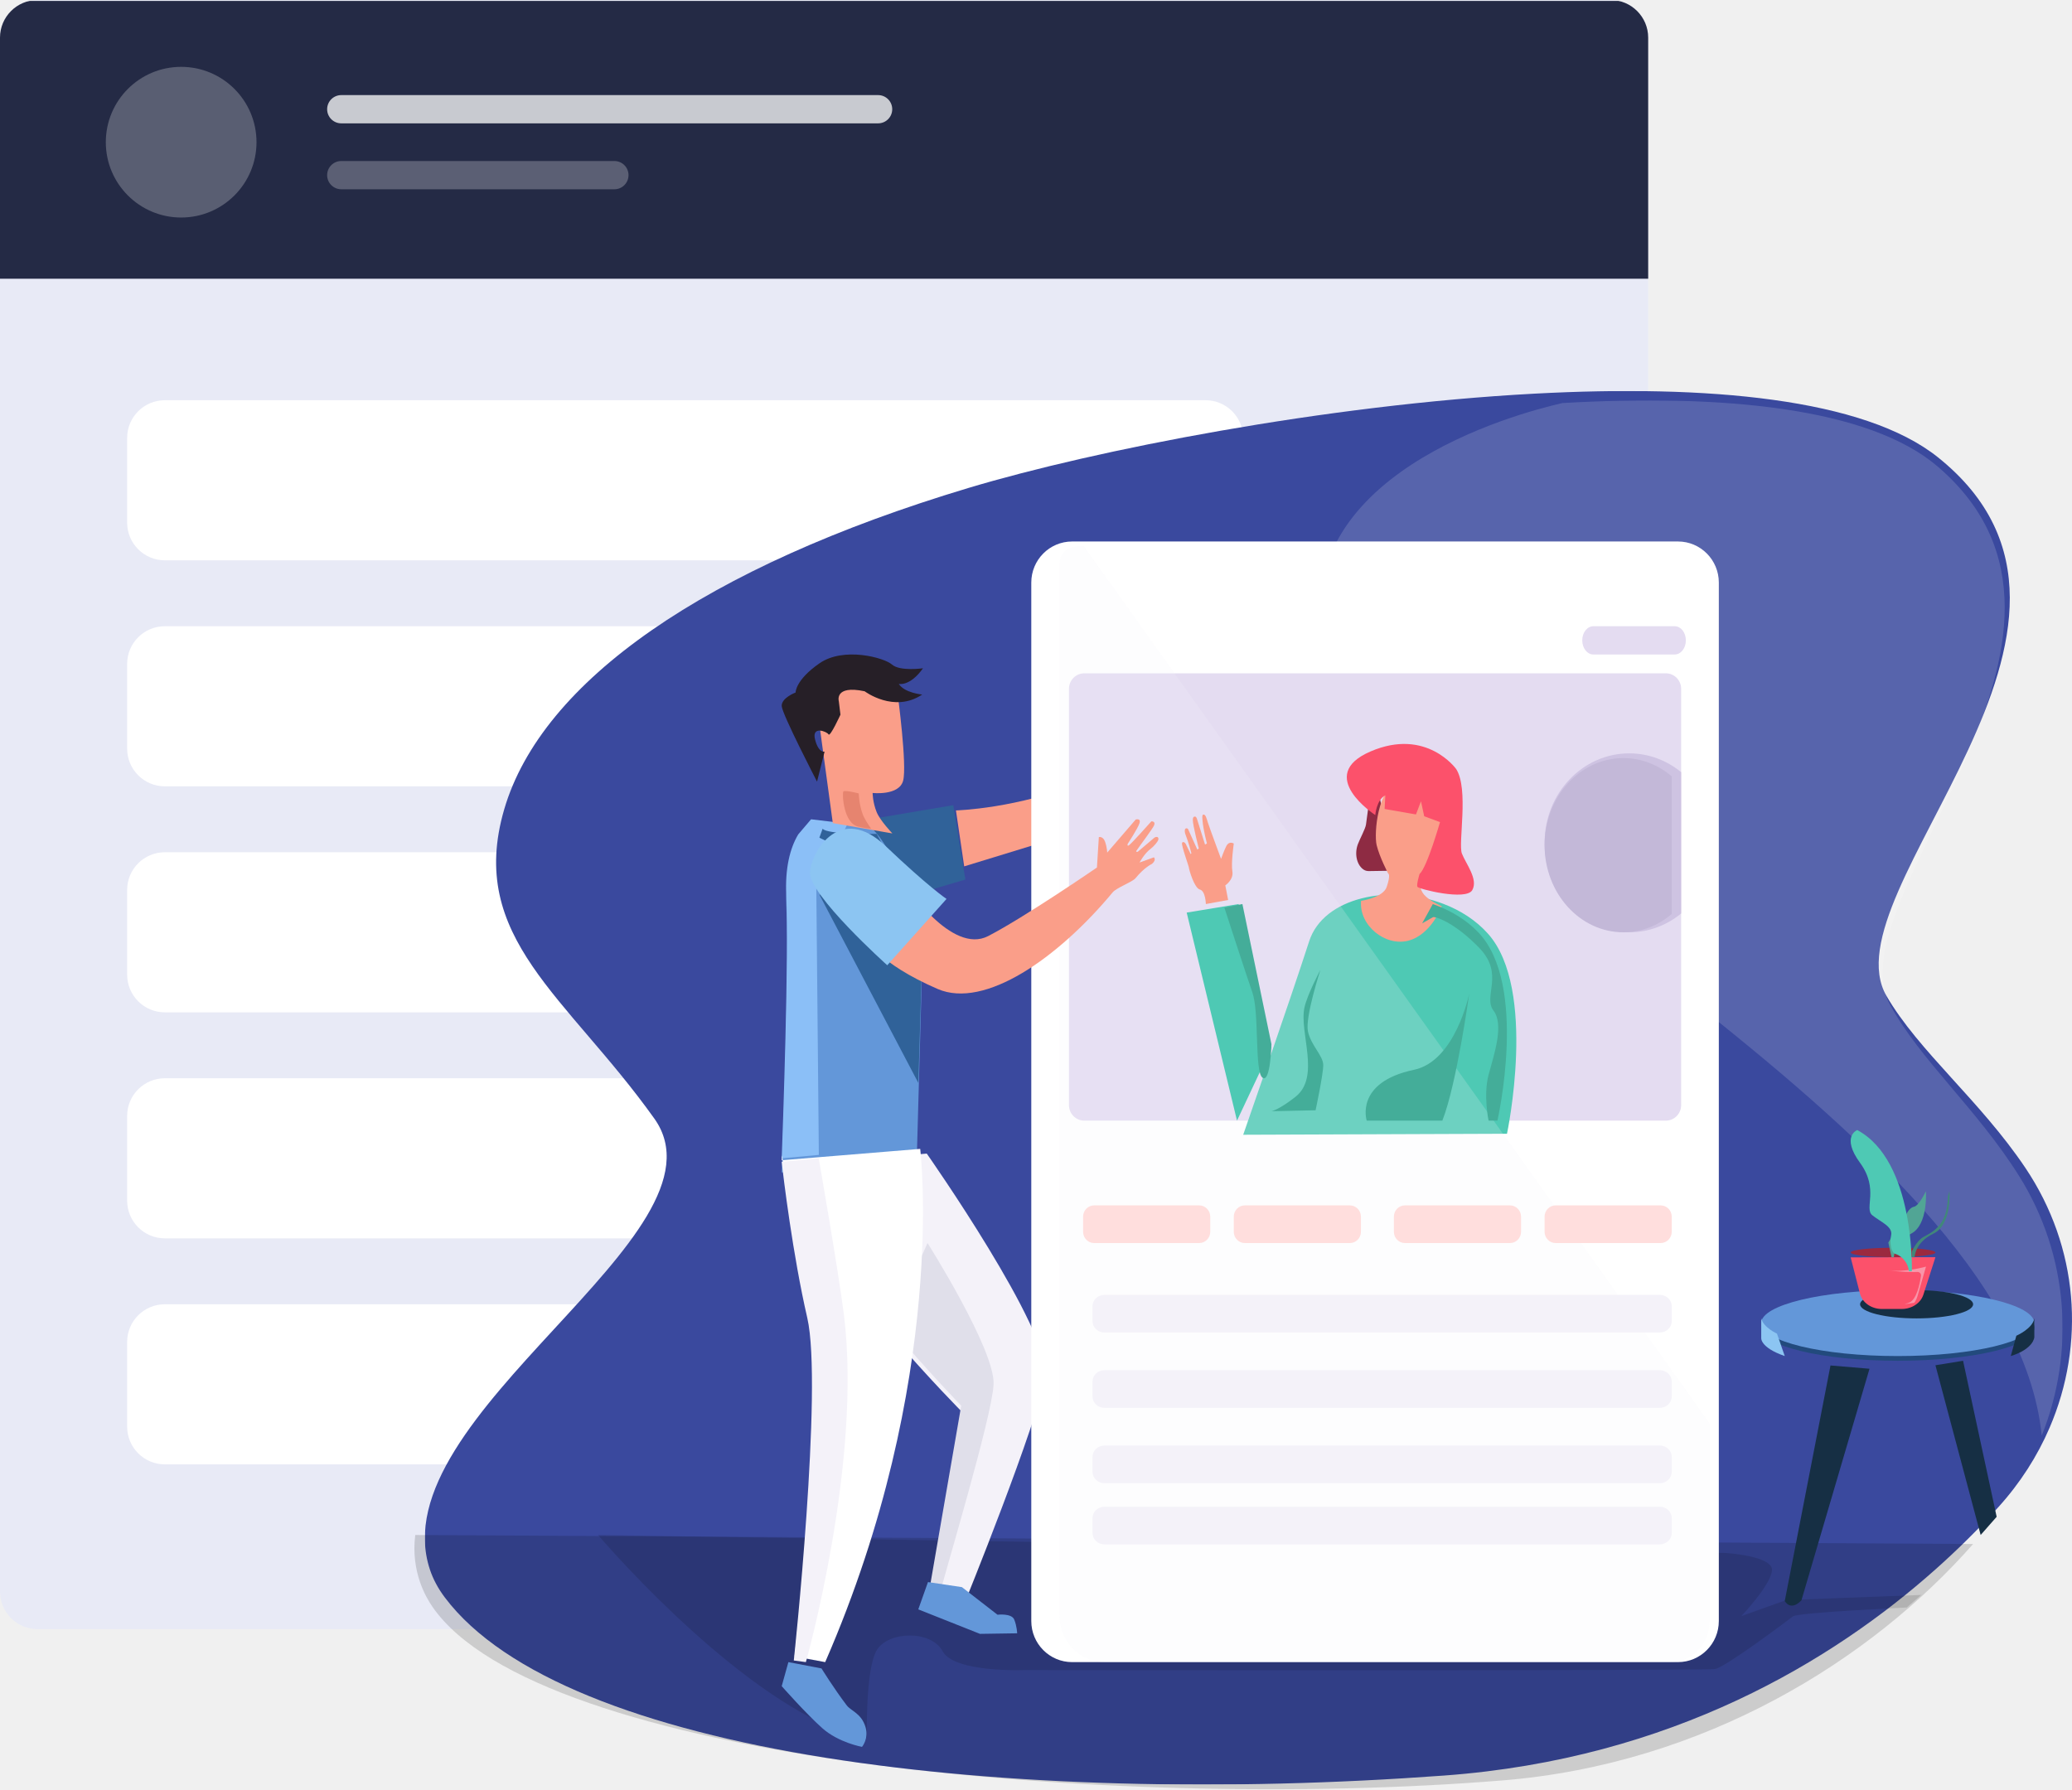
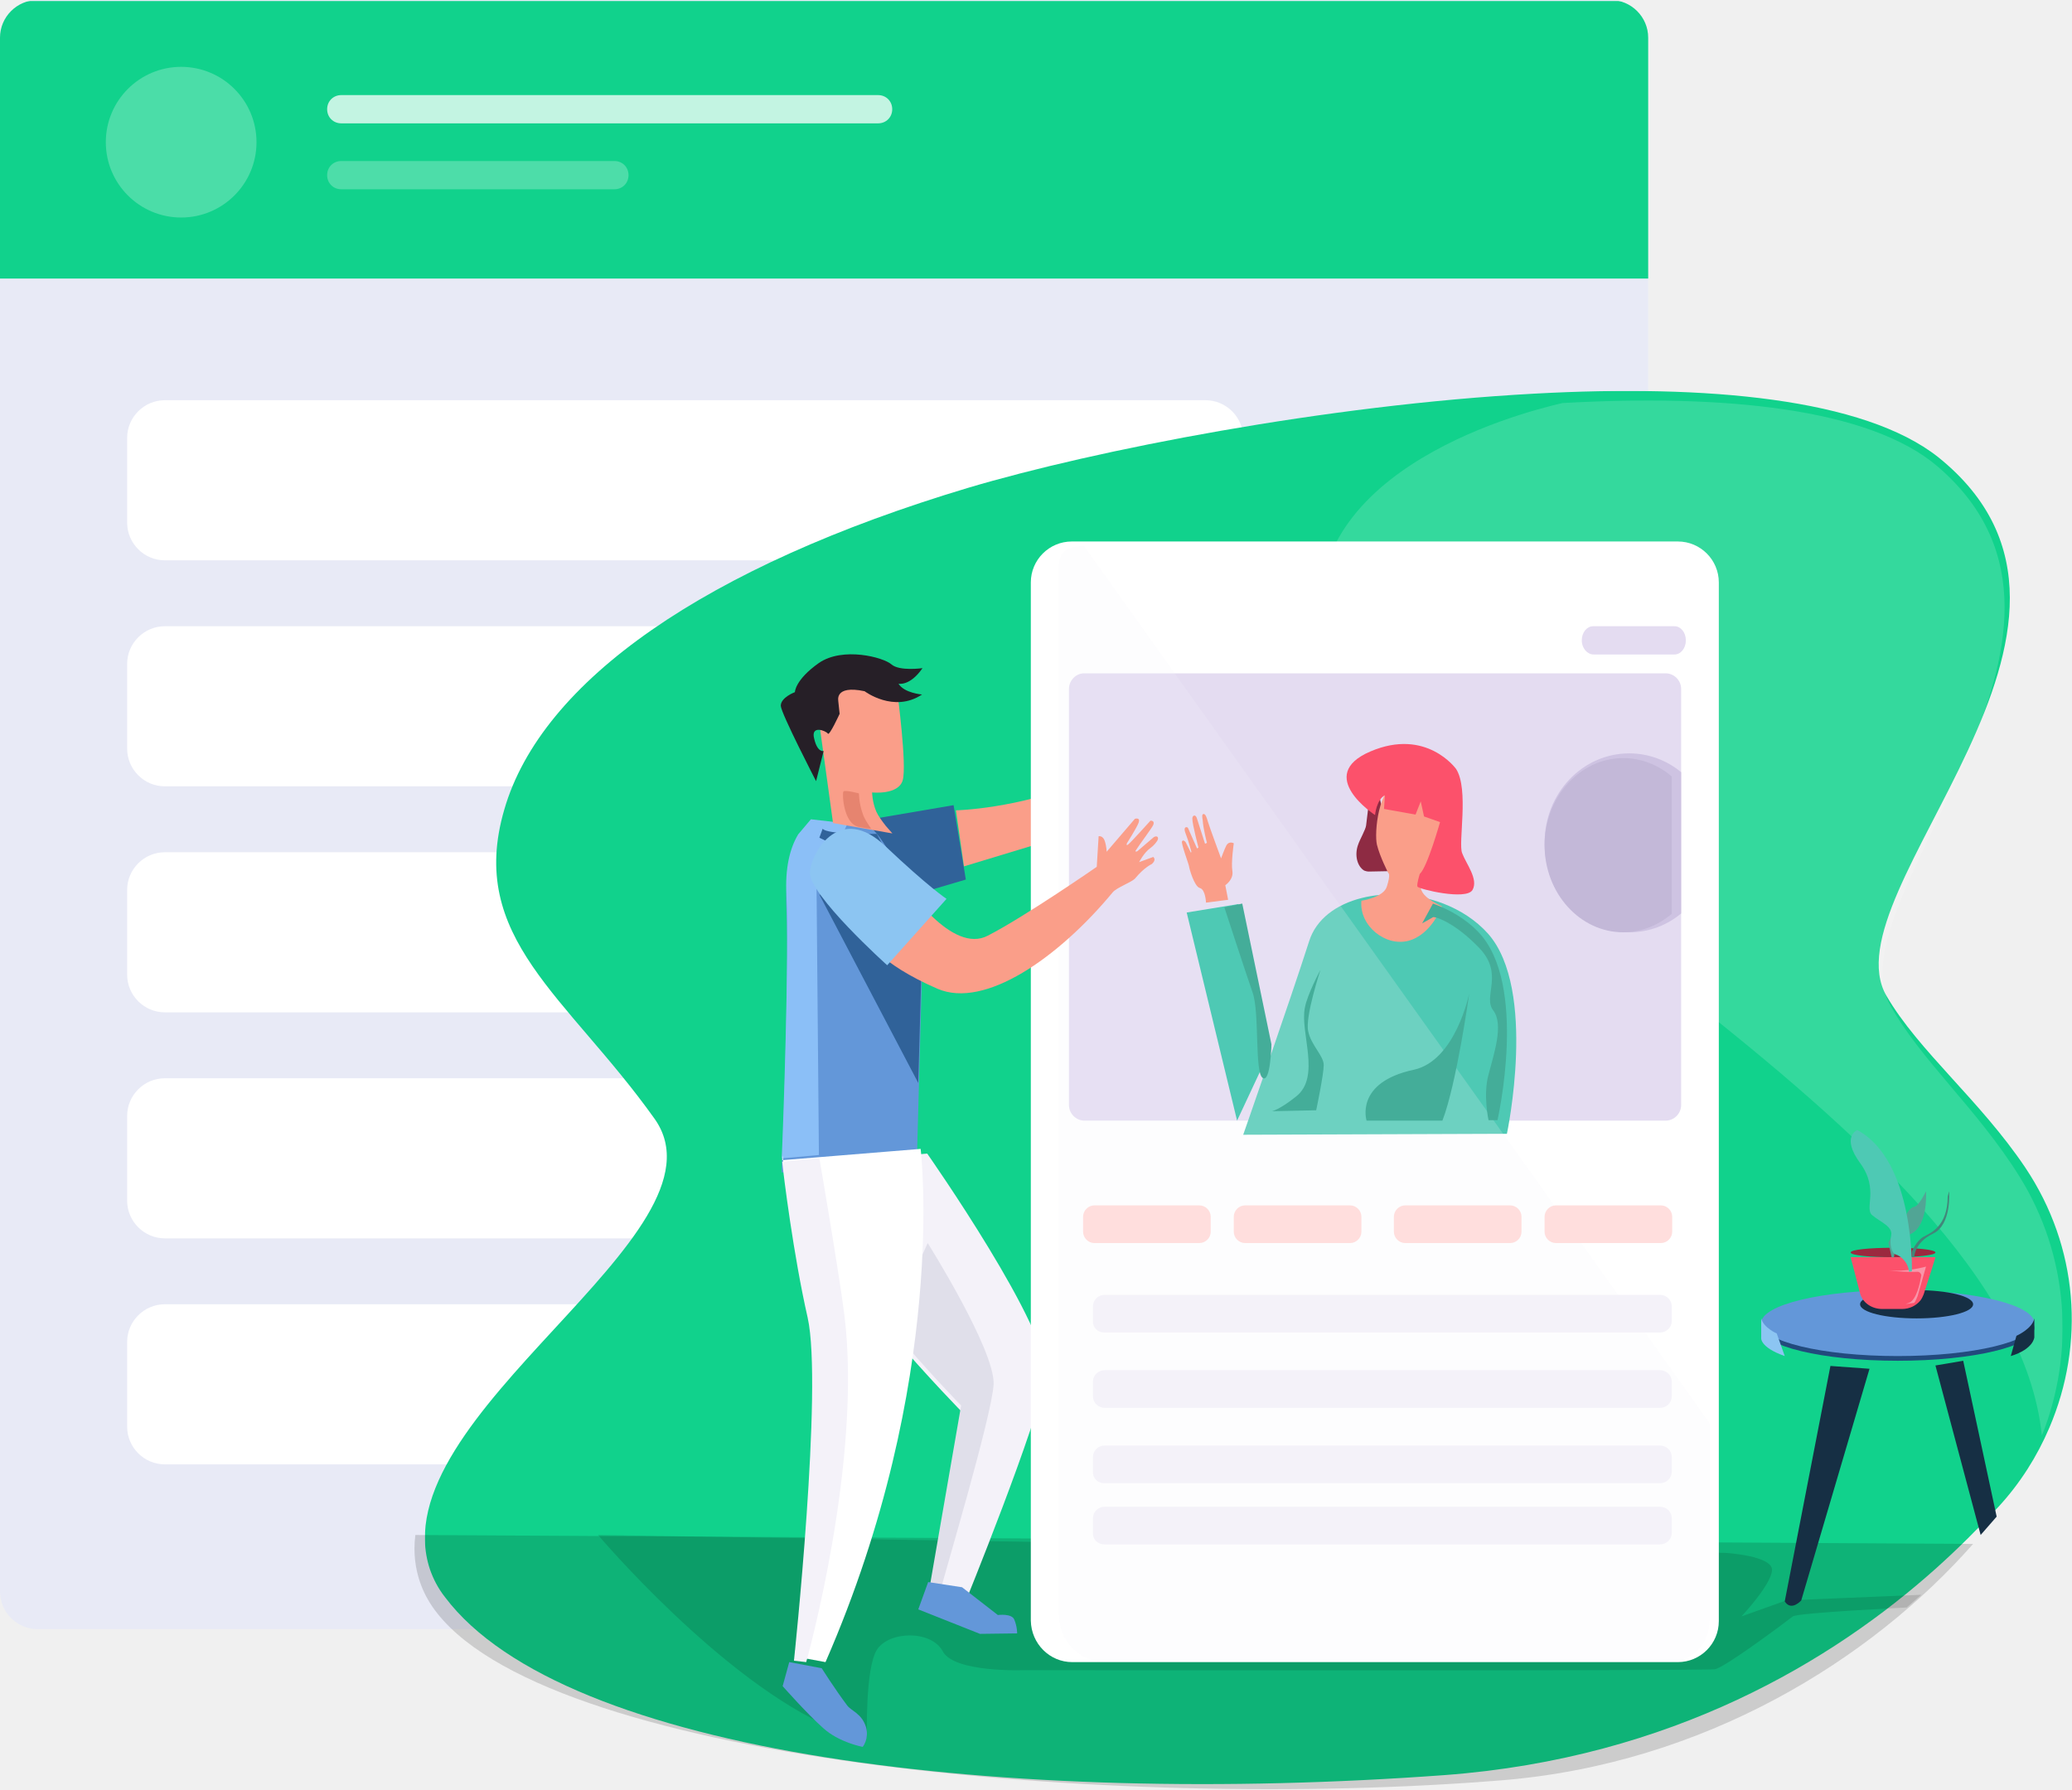
- <svg xmlns="http://www.w3.org/2000/svg" xmlns:xlink="http://www.w3.org/1999/xlink" width="440" height="380">
-   <defs>
-     <rect id="a" width="350" height="346" rx="8" />
-     <path id="c" d="M0 .048h349.781V296H0z" />
-     <path id="e" d="M0 .048h157.825v219.844H0z" />
-   </defs>
-   <g fill="none" fill-rule="evenodd">
-     <mask id="b" fill="#fff">
-       <use xlink:href="#a" />
+ <svg xmlns="http://www.w3.org/2000/svg" version="1.1" id="Layer_1" x="0px" y="0px" viewBox="0 0 440 380" style="enable-background:new 0 0 440 380;" xml:space="preserve">
+   <style type="text/css">
+ 	.st0{fill:#E8EAF6;}
+ 	.st1{filter:url(#Adobe_OpacityMaskFilter);}
+ 	.st2{fill-rule:evenodd;clip-rule:evenodd;fill:#FFFFFF;}
+ 	.st3{mask:url(#b_00000101825471461144368890000017726090348881592738_);}
+ 	.st4{fill-rule:evenodd;clip-rule:evenodd;fill:#11D28C;}
+ 	.st5{opacity:0.245;fill-rule:evenodd;clip-rule:evenodd;fill:#FFFFFF;enable-background:new    ;}
+ 	.st6{opacity:0.75;fill-rule:evenodd;clip-rule:evenodd;fill:#FFFFFF;enable-background:new    ;}
+ 	.st7{opacity:0.25;fill-rule:evenodd;clip-rule:evenodd;fill:#FFFFFF;enable-background:new    ;}
+ 	.st8{filter:url(#Adobe_OpacityMaskFilter_00000064315888206168117250000015993880017253202094_);}
+ 	.st9{mask:url(#d_00000023239816096403389270000017451066364913363341_);fill-rule:evenodd;clip-rule:evenodd;fill:#11D28C;}
+ 	.st10{fill-rule:evenodd;clip-rule:evenodd;fill:#306299;}
+ 	.st11{fill-rule:evenodd;clip-rule:evenodd;fill:#FA9E89;}
+ 	.st12{filter:url(#Adobe_OpacityMaskFilter_00000118376926751377533250000004918721879384070040_);}
+ 	
+ 		.st13{opacity:0.152;mask:url(#f_00000019679681690520669400000000789481323450673566_);fill-rule:evenodd;clip-rule:evenodd;fill:#FFFFFF;enable-background:new    ;}
+ 	.st14{opacity:0.149;fill-rule:evenodd;clip-rule:evenodd;enable-background:new    ;}
+ 	.st15{opacity:0.128;fill-rule:evenodd;clip-rule:evenodd;enable-background:new    ;}
+ 	.st16{fill-rule:evenodd;clip-rule:evenodd;fill:#162F44;}
+ 	.st17{fill-rule:evenodd;clip-rule:evenodd;fill:#F4F2F9;}
+ 	.st18{fill-rule:evenodd;clip-rule:evenodd;fill:#E0DFEA;}
+ 	.st19{fill-rule:evenodd;clip-rule:evenodd;fill:#6397D9;}
+ 	.st20{fill-rule:evenodd;clip-rule:evenodd;fill:#8BBFF7;}
+ 	.st21{fill-rule:evenodd;clip-rule:evenodd;fill:#E4DCF1;}
+ 	.st22{fill-rule:evenodd;clip-rule:evenodd;fill:#8E2B43;}
+ 	.st23{fill-rule:evenodd;clip-rule:evenodd;fill:#4EC9B4;}
+ 	.st24{opacity:0.184;fill-rule:evenodd;clip-rule:evenodd;fill:#F4F2F9;enable-background:new    ;}
+ 	.st25{fill-rule:evenodd;clip-rule:evenodd;fill:#FFDEDD;}
+ 	.st26{fill-rule:evenodd;clip-rule:evenodd;fill:#FC516B;}
+ 	.st27{fill-rule:evenodd;clip-rule:evenodd;fill:#44AD99;}
+ 	.st28{fill-rule:evenodd;clip-rule:evenodd;fill:#261F27;}
+ 	.st29{fill-rule:evenodd;clip-rule:evenodd;fill:#224A7D;}
+ 	.st30{fill-rule:evenodd;clip-rule:evenodd;fill:#8CC5F2;}
+ 	.st31{fill-rule:evenodd;clip-rule:evenodd;fill:#9B293F;}
+ 	.st32{fill-rule:evenodd;clip-rule:evenodd;fill:#F995A9;}
+ 	.st33{fill-rule:evenodd;clip-rule:evenodd;fill:#51A595;}
+ 	.st34{fill-rule:evenodd;clip-rule:evenodd;fill:#41877A;}
+ 	.st35{fill-rule:evenodd;clip-rule:evenodd;fill:#E6846F;}
+ 	.st36{fill-rule:evenodd;clip-rule:evenodd;fill:#CEC3E2;}
+ 	.st37{fill-rule:evenodd;clip-rule:evenodd;fill:#C3B8D8;}
+ </style>
+   <g>
+     <g>
+       <path id="a_00000005981692056566545130000014964292491944782998_" class="st0" d="M8,0h334c4.4,0,8,3.6,8,8v330c0,4.4-3.6,8-8,8H8    c-4.4,0-8-3.6-8-8V8C0,3.6,3.6,0,8,0z" />
+     </g>
+     <defs>
+       <filter id="Adobe_OpacityMaskFilter" filterUnits="userSpaceOnUse" x="-3.5" y="0.2" width="547" height="59">
+         <feColorMatrix type="matrix" values="1 0 0 0 0  0 1 0 0 0  0 0 1 0 0  0 0 0 1 0" />
+       </filter>
+     </defs>
+     <mask maskUnits="userSpaceOnUse" x="-3.5" y="0.2" width="547" height="59" id="b_00000101825471461144368890000017726090348881592738_">
+       <g class="st1">
+         <path id="a_00000057137627126100040400000015664725507165738925_" class="st2" d="M8,0h334c4.4,0,8,3.6,8,8v330c0,4.4-3.6,8-8,8     H8c-4.4,0-8-3.6-8-8V8C0,3.6,3.6,0,8,0z" />
+       </g>
    </mask>
-     <use fill="#E8EAF6" fill-rule="nonzero" xlink:href="#a" />
-     <g mask="url(#b)">
-       <path fill="#242A45" d="M-3.53.197h547v59h-547z" />
-       <g transform="translate(22.47 14.197)" fill="#FFF">
-         <circle cx="16" cy="16" r="16" opacity=".245" />
+     <g class="st3">
+       <path class="st4" d="M-3.5,0.2h547v59h-547L-3.5,0.2z" />
+       <g transform="translate(22.47 14.197)">
+         <circle class="st5" cx="16" cy="16" r="16" />
        <g transform="translate(47 6)">
-           <rect width="120" height="6" opacity=".75" rx="3" />
-           <rect width="64" height="6" y="14" opacity=".25" rx="3" />
+           <path class="st6" d="M3,0h114c1.7,0,3,1.3,3,3l0,0c0,1.7-1.3,3-3,3H3C1.3,6,0,4.7,0,3l0,0C0,1.3,1.3,0,3,0z" />
+           <path class="st7" d="M3,14h58c1.7,0,3,1.3,3,3l0,0c0,1.7-1.3,3-3,3H3c-1.7,0-3-1.3-3-3l0,0C0,15.3,1.3,14,3,14z" />
        </g>
      </g>
    </g>
-     <rect width="237" height="34" x="27" y="85" fill="#FFF" rx="8" />
-     <rect width="237" height="34" x="27" y="133" fill="#FFF" rx="8" />
-     <rect width="237" height="34" x="27" y="181" fill="#FFF" rx="8" />
-     <rect width="237" height="34" x="27" y="229" fill="#FFF" rx="8" />
-     <rect width="237" height="34" x="27" y="277" fill="#FFF" rx="8" />
+     <path class="st2" d="M35,85h221c4.4,0,8,3.6,8,8v18c0,4.4-3.6,8-8,8H35c-4.4,0-8-3.6-8-8V93C27,88.6,30.6,85,35,85z" />
+     <path class="st2" d="M35,133h221c4.4,0,8,3.6,8,8v18c0,4.4-3.6,8-8,8H35c-4.4,0-8-3.6-8-8v-18C27,136.6,30.6,133,35,133z" />
+     <path class="st2" d="M35,181h221c4.4,0,8,3.6,8,8v18c0,4.4-3.6,8-8,8H35c-4.4,0-8-3.6-8-8v-18C27,184.6,30.6,181,35,181z" />
+     <path class="st2" d="M35,229h221c4.4,0,8,3.6,8,8v18c0,4.4-3.6,8-8,8H35c-4.4,0-8-3.6-8-8v-18C27,232.6,30.6,229,35,229z" />
+     <path class="st2" d="M35,277h221c4.4,0,8,3.6,8,8v18c0,4.4-3.6,8-8,8H35c-4.4,0-8-3.6-8-8v-18C27,280.6,30.6,277,35,277z" />
    <g transform="matrix(-1 0 0 1 440 83)">
-       <mask id="d" fill="#fff">
-         <use xlink:href="#c" />
+       <defs>
+         <filter id="Adobe_OpacityMaskFilter_00000078725996392417862450000004112665303319079829_" filterUnits="userSpaceOnUse">
+           <feColorMatrix type="matrix" values="1 0 0 0 0  0 1 0 0 0  0 0 1 0 0  0 0 0 1 0" />
+         </filter>
+       </defs>
+       <mask maskUnits="userSpaceOnUse" id="d_00000023239816096403389270000017451066364913363341_">
+         <g style="filter:url(#Adobe_OpacityMaskFilter_00000078725996392417862450000004112665303319079829_);">
+           <path id="c_00000108285811435446592650000005313703231389275547_" class="st2" d="M0,0h349.8v296H0V0z" />
+         </g>
      </mask>
-       <path fill="#3A499E" d="M348.707 250.34c-.67 2.018-1.715 3.998-3.174 5.935-25.202 33.474-119.376 44.632-212.224 37.814-48.476-3.562-82.67-24.526-104.281-43.75a175.95 175.95 0 0 1-13.36-13.222c-4.669-5.145-8.313-10.86-10.91-16.895-7.647-17.778-6.174-38.316 5.123-55.161 9.577-14.276 22.722-24.824 29.513-36.543C52.326 106.2-16.043 49.782 28.448 14.138 44.152 1.554 77.608-1.35 114.11.602c44.428 2.378 93.365 11.955 120.284 20.045 55.712 16.737 90.58 40.98 98.539 68.256 7.958 27.276-13.311 39.618-31.88 65.654-17.495 24.526 58.553 62.997 47.654 95.783" mask="url(#d)" />
-       <path fill="#306299" d="M254.549 90.872L237.564 88 235 103.799 256 110z" />
-       <path fill="#FA9E89" d="M237 89.118S223.824 88.77 210 83l6.496 12.254L235.249 101 237 89.118z" />
+       <path class="st9" d="M348.7,250.3c-0.7,2-1.7,4-3.2,5.9c-25.2,33.5-119.4,44.6-212.2,37.8c-48.5-3.6-82.7-24.5-104.3-43.8    c-4.7-4.2-9.1-8.6-13.4-13.2C11,232,7.4,226.3,4.8,220.2c-7.6-17.8-6.2-38.3,5.1-55.2c9.6-14.3,22.7-24.8,29.5-36.5    C52.3,106.2-16,49.8,28.4,14.1C44.2,1.6,77.6-1.4,114.1,0.6c44.4,2.4,93.4,12,120.3,20c55.7,16.7,90.6,41,98.5,68.3    c8,27.3-13.3,39.6-31.9,65.7C283.6,179.1,359.6,217.6,348.7,250.3" />
+       <path class="st10" d="M254.5,90.9l-17-2.9l-2.6,15.8l21,6.2L254.5,90.9z" />
+       <path class="st11" d="M237,89.1c0,0-13.2-0.3-27-6.1l6.5,12.3l18.8,5.7L237,89.1z" />
      <g transform="translate(2 2)">
-         <mask id="f" fill="#fff">
-           <use xlink:href="#e" />
+         <defs>
+           <filter id="Adobe_OpacityMaskFilter_00000052100512876379920240000010158267967783865535_" filterUnits="userSpaceOnUse">
+             <feColorMatrix type="matrix" values="1 0 0 0 0  0 1 0 0 0  0 0 1 0 0  0 0 0 1 0" />
+           </filter>
+         </defs>
+         <mask maskUnits="userSpaceOnUse" id="f_00000019679681690520669400000000789481323450673566_">
+           <g style="filter:url(#Adobe_OpacityMaskFilter_00000052100512876379920240000010158267967783865535_);">
+             <path id="e_00000085238472388854179190000013166233131585481902_" class="st2" d="M0,0h157.8v219.8H0V0z" />
+           </g>
        </mask>
-         <path fill="#FFF" d="M157.066 52.186C148.954 92.345 11.06 153.876 4.43 219.892c-7.118-17.752-5.747-38.258 4.77-55.078 8.914-14.255 21.15-24.787 27.471-36.489C48.71 106.043-14.934 49.707 26.481 14.117 41.1 1.552 72.242-1.348 106.221.602c10.344 2.364 58.164 15.331 50.845 51.584" mask="url(#f)" opacity=".152" />
+         <path class="st13" d="M157.1,52.2C149,92.3,11.1,153.9,4.4,219.9c-7.1-17.8-5.7-38.3,4.8-55.1c8.9-14.3,21.1-24.8,27.5-36.5     c12-22.3-51.6-78.6-10.2-114.2C41.1,1.6,72.2-1.3,106.2,0.6C116.6,3,164.4,15.9,157.1,52.2" />
      </g>
-       <path fill="#000" d="M351.82 243c.985 7.866-2.34 13.336-3.64 15.227-22.429 32.672-144.494 43.563-227.13 36.908-43.146-3.476-78.505-25.715-100.05-50.22L351.82 243z" opacity=".149" />
-       <path fill="#000" d="M73.627 246.812s-10.077.61-9.922 3.66c.155 3.05 6.511 9.758 6.511 9.758l-9.509-3.405L32 255.732l3.1 2.669s23.127 1.067 24.16 1.88c1.034.813 14.264 10.776 16.537 11.182 2.274.407 146.688.225 146.688.225s14.858.589 17.339-3.986c2.48-4.574 11.472-4.27 13.953-.305 2.48 3.965 2.136 18.603 2.136 18.603s6.793-1.773 7.166-1.931C286.644 274.106 313 243 313 243l-239.373 3.812z" opacity=".128" />
-       <path fill="#162F44" d="M43 207.695l14.45 49.163s2.056 2.444 3.55.18L51.286 207l-8.286.695zM23.134 206L16 239.138 19.397 243 29 206.954z" />
-       <path fill="#F4F2F9" d="M235.493 217.082l6.025 34.2.999 5.669-2.192.322-.156.024-4.788.703s-15.971-39.344-17.33-48.787C216.69 199.77 243.196 162 243.196 162l28.768 2.448c.761 8.219-10.744 23.711-21.027 35.77-8.101 9.499-15.444 16.864-15.444 16.864" />
-       <path fill="#E0DFEA" d="M235.88 215.535l6.877 39.767-2.146.321-.073.377-.08-.352c-.875-3.83-11.14-37.737-11.452-44.648-.333-7.326 14.027-30 14.027-30L251 198.714c-7.93 9.474-15.12 16.82-15.12 16.82" />
-       <path fill="#6397D9" d="M274 166l-28.667-2.387L244 115.886S251 91 258.667 91c4.553 0 8.986 1.804 11.7 6.195 1.853 3.003 2.903 7.22 2.633 12.896-.61 12.777.73 48.907.967 55.022.02.577.033.887.033.887" />
-       <path fill="#8BBFF7" d="M266.115 162.276l.538-56.818L260 91.938l7.763-.938 2.729 3.21c1.79 3.003 2.803 7.22 2.542 12.894-.589 12.774.737 49.782.966 55.896l-7.885-.724z" />
-       <path fill="#306299" d="M266 107l-21.017 40-.546-17.991-.437-14.598L261.524 107z" />
-       <path fill="#FFF" d="M212.329 270H83.67c-4.789 0-8.671-3.908-8.671-8.73V40.73c0-4.822 3.882-8.73 8.671-8.73H212.33c4.789 0 8.671 3.908 8.671 8.73v220.54c0 4.822-3.882 8.73-8.671 8.73" />
-       <path fill="#E4DCF1" d="M213 63.29v88.42c0 1.818-1.456 3.29-3.253 3.29H86.253c-1.797 0-3.253-1.472-3.253-3.29V63.29c0-1.818 1.456-3.29 3.253-3.29h123.494c1.797 0 3.253 1.472 3.253 3.29" />
-       <path fill="#8E2B43" d="M148.853 84l-1.552 1.183L144 99.554l.071 2.367 5.227.079c.355.005.713-.065 1.03-.25 1.495-.878 2.133-3.325 1.308-5.493-.444-1.166-1.581-3.23-1.713-4.142-.314-2.184-1.07-8.115-1.07-8.115" />
-       <path fill="#4EC9B4" d="M176 158l-54.224-.208-1.795-.006s-6.487-30.649 4.016-42.461c2.558-2.874 5.883-4.993 9.506-6.37 11.273-4.297 25.453-1.455 28.493 7.966C166.012 129.372 176 158 176 158" />
-       <path fill="#FA9E89" d="M133.84 109.489s2.215 6.026 7.103 7.294c4.888 1.269 10.489-3.224 10.03-8.457 0 0-4.684-.687-5.447-2.96-.928-2.76-.306-2.854-.306-2.854s1.833-3.49 2.444-6.026c.611-2.537-.305-12.37-4.582-13.32-2.705-.602-7.027.317-10.082 4.757 0 0 1.528 8.563 3.666 12.686 2.139 4.123 3.208 6.026-2.826 8.88" />
-       <path fill="#F4F2F9" d="M209.833 33.013L77 219.239v42.244c0 4.704 3.7 8.517 8.263 8.517h120.164c5.287 0 9.573-4.418 9.573-9.869V36.827c0-2.929-2.33-3.956-5.167-3.814" opacity=".184" />
-       <path fill="#4EC9B4" d="M170 139.442L176.982 109 188 110.816 177.316 155z" />
-       <path fill="#FA9E89" d="M179.2 108.137l.6-3.106s-1.8-1.184-1.5-2.959c.3-1.775-.3-5.917-.3-5.917s.957-.647 1.575.518c.44.829 1.125 2.737 1.125 2.737s2.296-6.166 2.826-7.79c.225-.691.452-1.767.975-1.603.275.086.175.715.128 1.33-.14 1.844-.928 4.784-.928 4.784l.4.234 1.663-5.276c.073-.256.193-.644.462-.665.238-.02.475.11.475.702 0 1.184-1.275 6.077-1.275 6.077l.319.219 1.935-4.278c.133-.323.613-.295.695.044.065.268.046.65-.173 1.192-.6 1.48-1.2 3.846-1.2 3.846l.15.173 1.05-2.17c.188-.347.649-.57.783-.2.188.518-1.458 4.97-1.458 5.267 0 .296-1.126 4.326-2.326 4.622-1.2.296-1.275 3.082-1.275 3.082l-4.726-.863z" />
-       <path fill="#FFDEDD" d="M109.649 181H87.35c-1.298 0-2.351-1.072-2.351-2.394v-3.212c0-1.322 1.053-2.394 2.351-2.394h22.298c1.298 0 2.351 1.072 2.351 2.394v3.212c0 1.322-1.053 2.394-2.351 2.394m32 0H119.35c-1.298 0-2.351-1.072-2.351-2.394v-3.212c0-1.322 1.053-2.394 2.351-2.394h22.298c1.298 0 2.351 1.072 2.351 2.394v3.212c0 1.322-1.053 2.394-2.351 2.394m34 0H153.35c-1.298 0-2.351-1.072-2.351-2.394v-3.212c0-1.322 1.053-2.394 2.351-2.394h22.297c1.299 0 2.352 1.072 2.352 2.394v3.212c0 1.322-1.053 2.394-2.352 2.394m32 0h-22.297c-1.298 0-2.351-1.072-2.351-2.394v-3.212c0-1.322 1.053-2.394 2.351-2.394h22.298c1.298 0 2.351 1.072 2.351 2.394v3.212c0 1.322-1.053 2.394-2.351 2.394" />
-       <path fill="#F4F2F9" d="M205.453 200H87.547C86.14 200 85 198.92 85 197.59v-3.18c0-1.33 1.14-2.41 2.547-2.41h117.906c1.407 0 2.547 1.08 2.547 2.41v3.18c0 1.33-1.14 2.41-2.547 2.41M87.547 216C86.14 216 85 214.92 85 213.59v-3.18c0-1.33 1.14-2.41 2.547-2.41h117.906c1.407 0 2.547 1.08 2.547 2.41v3.18c0 1.33-1.14 2.41-2.547 2.41H87.547zm117.906 16H87.547C86.14 232 85 230.92 85 229.59v-3.18c0-1.33 1.14-2.41 2.547-2.41h117.906c1.407 0 2.547 1.08 2.547 2.41v3.18c0 1.33-1.14 2.41-2.547 2.41m0 13H87.547C86.14 245 85 243.92 85 242.59v-3.18c0-1.33 1.14-2.41 2.547-2.41h117.906c1.407 0 2.547 1.08 2.547 2.41v3.18c0 1.33-1.14 2.41-2.547 2.41" />
-       <path fill="#FC516B" d="M130.778 80.321s6.3-8.848 18.19-3.725c11.888 5.122-1.017 13.504-1.017 13.504s-.254-3.26-2.134-4.191l.153 2.897-6.656 1.165-1.067-2.794-.686 3.182-3.353 1.241s2.743 9.624 4.344 11.021c0 0 .686 2.25.457 2.716-.228.466-10.364 3.027-11.66.699-1.296-2.328 1.372-5.588 2.21-7.761.838-2.173-1.524-13.711 1.22-17.954" />
-       <path fill="#E4DCF1" d="M101.648 56H84.352C83.053 56 82 54.657 82 53s1.053-3 2.352-3h17.296c1.299 0 2.352 1.343 2.352 3s-1.053 3-2.352 3" />
-       <path fill="#44AD99" d="M128 128s2.664 19.286 5.71 27h16.06s2.648-8.138-10.047-10.8C130.893 142.349 128 128 128 128m31.611-5s3.26 10 2.648 13c-.61 3-3.259 5.2-3.259 7.2s1.63 9.6 1.63 9.6l9.37.2s-1.556-.266-5.093-3.05c-5.398-4.25-.764-13.625-1.91-18.95-.6-2.794-3.386-8-3.386-8M170 138.772s.213 8.383 1.915 7.093c1.702-1.29.638-13.757 2.127-18.056 1.49-4.3 5.958-18.057 5.958-18.057l-3.83-.752-6.17 29.772z" />
-       <path fill="#FA9E89" d="M195.377 100.475s1.576.692 3.5 3.046c.636.78 4.03 2.021 4.833 2.988 11.645 14.02 27.196 24.841 37.163 20.533C253.603 121.54 256 116.424 256 116.424l-8.414-11.362s-9.663 14.759-17.434 10.739c-7.772-4.02-23.092-14.557-23.092-14.557l-.406-6.464s-.895-.24-1.324.995c-.43 1.236-.45 2.304-.45 2.304l-6.049-7.024s-1.162-.36-.808.769c.354 1.13 2.491 4.368 2.491 4.368s.22.616-.243.335c-.54-.327-4.766-5.092-4.766-5.092s-.973-.064-.576.866c.307.717 2.865 4.09 3.73 5.354.258.376-.282.235-.282.235l-3.496-2.97c-.473-.319-.963-.213-.87.368.075.46 1.027 1.519 1.593 1.939 1.414 1.046 2.4 2.952 2.4 2.952l-3.044-1.1s-.595.528.417 1.396M267 63.49l-3.85 28.32L250.504 94s.64-.668 1.372-1.56c.748-.907 1.59-2.05 1.963-2.966.85-2.104.856-4.066.856-4.066s-5.608.633-6.477-2.595c-.872-3.232 1.143-18.284 1.143-18.284S251.864 55.07 267 63.49" />
-       <path fill="#261F27" d="M256.387 63.812s-6.236 4.71-12.219.698c0 0 3.792-.35 4.972-2.268 0 0-2.36.61-5.14-3.314 0 0 4.887.698 6.572-.785 1.686-1.483 10.28-3.838 15.42-.262 5.141 3.576 5.057 6.193 5.057 6.193s3.033 1.133 2.95 2.878c-.085 1.744-7.5 16.048-7.5 16.048l-1.601-6.367s1.264.378 2.022-2.587c.758-2.966-2.528-1.687-2.865-1.076-.337.61-2.528-4.187-2.528-4.187l.337-2.79s1.096-3.577-5.477-2.18" />
-       <path fill="#FFF" d="M268.214 196.384c-3.591 14.487 3.05 72.409 3.05 72.409L264.766 270c-26.16-60.015-20.176-109-20.176-109l29.41 2.414s-.075-1.224-.106-.934c-.338 3.008-2.408 20.689-5.68 33.904" />
-       <path fill="#6397D9" d="M235.73 254.076l-7.553 5.859s-2.975-.359-3.548 1.016c-.572 1.375-.629 2.93-.629 2.93l7.896.119L245 258.799 242.94 253l-7.21 1.076zm29.82 17.264s-2.672 4.322-5.365 7.852c-.905 1.186-3.117 1.701-3.978 4.595-.74 2.49.74 4.213.74 4.213s4.965-.894 8.419-3.957c3.453-3.064 8.634-8.937 8.634-8.937L272.582 270l-7.031 1.34z" />
-       <path fill="#224A7D" d="M66 199c0 3.866-12.984 7-29 7s-29-3.134-29-7 12.984-7 29-7 29 3.134 29 7" />
-       <path fill="#6397D9" d="M66 198c0 3.866-12.984 7-29 7s-29-3.134-29-7 12.984-7 29-7 29 3.134 29 7" />
-       <path fill="#162F44" d="M45 194c0 1.657-5.373 3-12 3s-12-1.343-12-3 5.373-3 12-3 12 1.343 12 3m-37 3v3.986s.07 2.464 5 4.014l-1.179-4.318S8.358 199.187 8 197" />
-       <path fill="#8CC5F2" d="M65.994 197v4.085s.39 2.043-4.994 3.915l1.652-4.766s2.86-1.277 3.342-3.234" />
-       <path fill="#FC516B" d="M47 184.038l-1.968 7.69c-.488 1.914-2.423 3.272-4.653 3.272h-4.233c-1.585 0-3.025-.685-3.9-1.772a4.02 4.02 0 0 1-.692-1.278l-1.706-5.313L29 184l18 .038z" />
-       <path fill="#9B293F" d="M47 183c0 .552-4.03 1-9 1s-9-.448-9-1 4.03-1 9-1 9 .448 9 1" />
-       <path fill="#F995A9" d="M34.594 193.657c.354.137.688.253 1 .343l-2.11-.324a4.41 4.41 0 0 1-.657-1.35l-1.616-5.608c-.081-.27-.211-.7-.211-.718 0 0 4.215 1.242 8 .818-1.231.164-4.31.412-6.168.32a.724.724 0 0 0-.764.815c.234 1.657.905 5.074 2.526 5.704" />
-       <path fill="#51A595" d="M39 180.901l-.679 3.087-.494.012s-.028-3.099-3.674-5c-3.65-1.9-3.127-9-3.127-9l.003.009c.088.183 1.488 3.1 2.549 3.29 1.094.202 1.773 1.95 1.773 1.95s.522.75 1.147.6c.626-.15 1.251 1.5 1.251 1.5l.207 1.752 1.044 1.8z" />
-       <path fill="#4EC9B4" d="M34.007 186.987s-.7-23.436 11.6-29.987c0 0 3.501 1.352-.6 6.967-4.1 5.615-.799 9.67-2.6 11.127-1.8 1.455-4.4 2.391-4 4.263.4 1.872-.1 3.744-.9 3.952-.8.207-2.6 1.312-2.88 3.691l-.62-.013z" />
-       <path fill="#41877A" d="M34 182.8l-.04 1.188-.538.012s-.03-3.099-3.994-5c-3.968-1.9-3.4-9-3.4-9l.004.009.336 1.068c0 6.45 3.723 7.787 5.212 8.648 1.489.861 2.42 3.075 2.42 3.075" />
-       <path fill="#306299" d="M253.815 94.105s10.552.172 11.494-1.105l.691 1.898s-8.36 4.557-14 2.624l1.815-3.417z" />
-       <path fill="#8CC5F2" d="M239 107.916L251.588 122s16.822-15.082 16.404-19.81c-.417-4.727-6.58-14.515-16.034-5.523C242.76 105.415 239 107.916 239 107.916" />
-       <path fill="#F4F2F9" d="M271.435 269.654l-2.566.346s-12.026-42.47-8.07-73.847c1.189-9.434 5.344-33.153 5.344-33.153l7.857.737c-.318 3.023-2.357 19.855-5.426 33.137-3.367 14.562 2.86 72.78 2.86 72.78" />
-       <path fill="#E6846F" d="M257.747 92.558c-1.488.324-2.299.427-2.747.442.698-.966 1.484-2.182 1.832-3.158.793-2.241.799-4.33.799-4.33s2.971-.782 3.277-.413c.304.368 0 6.77-3.161 7.459" />
-       <path fill="#CEC3E2" d="M112 96c0 10.492-8.048 19-17.973 19-4.156 0-7.981-1.491-11.027-3.996V80.996C86.046 78.49 89.87 77 94.027 77 103.952 77 112 85.508 112 96" />
-       <path fill="#C3B8D8" d="M112 96.5c0 10.216-7.493 18.5-16.734 18.5-3.87 0-7.43-1.452-10.266-3.89V81.89C87.835 79.453 91.397 78 95.266 78 104.507 78 112 86.284 112 96.5" />
-       <path fill="#44AD99" d="M138 113.096s-1.985-1.104-2.298-1.305c-.314-.199-4.39.902-9.826 6.516-5.433 5.614-.73 10.324-3.028 13.33-2.301 3.008-.107 9.323 1.044 13.635 1.15 4.31 0 9.722 0 9.722l-.06.006-1.821-.006s-6.584-28.868 4.075-39.995c2.596-2.706 5.97-4.703 9.647-5.999l2.267 4.096z" />
+       <path class="st14" d="M351.8,243c1,7.9-2.3,13.3-3.6,15.2c-22.4,32.7-144.5,43.6-227.1,36.9c-43.1-3.5-78.5-25.7-100.1-50.2    L351.8,243z" />
+       <path class="st15" d="M73.6,246.8c0,0-10.1,0.6-9.9,3.7s6.5,9.8,6.5,9.8l-9.5-3.4L32,255.7l3.1,2.7c0,0,23.1,1.1,24.2,1.9    c1,0.8,14.3,10.8,16.5,11.2c2.3,0.4,146.7,0.2,146.7,0.2s14.9,0.6,17.3-4c2.5-4.6,11.5-4.3,14-0.3c2.5,4,2.1,18.6,2.1,18.6    s6.8-1.8,7.2-1.9c23.6-10,49.9-41.1,49.9-41.1L73.6,246.8z" />
+       <path class="st16" d="M43,207.7l14.5,49.2c0,0,2.1,2.4,3.5,0.2l-9.7-50L43,207.7z M23.1,206L16,239.1l3.4,3.9l9.6-36L23.1,206z" />
+       <path class="st17" d="M235.5,217.1l6,34.2l1,5.7l-2.2,0.3l-0.2,0l-4.8,0.7c0,0-16-39.3-17.3-48.8c-1.4-9.4,25.1-47.2,25.1-47.2    l28.8,2.4c0.8,8.2-10.7,23.7-21,35.8C242.8,209.7,235.5,217.1,235.5,217.1" />
+       <path class="st18" d="M235.9,215.5l6.9,39.8l-2.1,0.3l-0.1,0.4l-0.1-0.4c-0.9-3.8-11.1-37.7-11.5-44.6c-0.3-7.3,14-30,14-30    l8,17.7C243.1,208.2,235.9,215.5,235.9,215.5" />
+       <path class="st19" d="M274,166l-28.7-2.4l-1.3-47.7c0,0,7-24.9,14.7-24.9c4.6,0,9,1.8,11.7,6.2c1.9,3,2.9,7.2,2.6,12.9    c-0.6,12.8,0.7,48.9,1,55C274,165.7,274,166,274,166" />
+       <path class="st20" d="M266.1,162.3l0.5-56.8L260,91.9l7.8-0.9l2.7,3.2c1.8,3,2.8,7.2,2.5,12.9c-0.6,12.8,0.7,49.8,1,55.9    L266.1,162.3z" />
+       <path class="st10" d="M266,107l-21,40l-0.5-18l-0.4-14.6l17.5-7.4H266z" />
+       <path class="st2" d="M212.3,270H83.7c-4.8,0-8.7-3.9-8.7-8.7V40.7c0-4.8,3.9-8.7,8.7-8.7h128.7c4.8,0,8.7,3.9,8.7,8.7v220.5    C221,266.1,217.1,270,212.3,270" />
+       <path class="st21" d="M213,63.3v88.4c0,1.8-1.5,3.3-3.3,3.3H86.3c-1.8,0-3.3-1.5-3.3-3.3V63.3c0-1.8,1.5-3.3,3.3-3.3h123.5    C211.5,60,213,61.5,213,63.3" />
+       <path class="st22" d="M148.9,84l-1.6,1.2L144,99.6l0.1,2.4l5.2,0.1c0.4,0,0.7-0.1,1-0.2c1.5-0.9,2.1-3.3,1.3-5.5    c-0.4-1.2-1.6-3.2-1.7-4.1C149.6,89.9,148.9,84,148.9,84" />
+       <path class="st23" d="M176,158l-54.2-0.2l-1.8,0c0,0-6.5-30.6,4-42.5c2.6-2.9,5.9-5,9.5-6.4c11.3-4.3,25.5-1.5,28.5,8    C166,129.4,176,158,176,158" />
+       <path class="st11" d="M133.8,109.5c0,0,2.2,6,7.1,7.3c4.9,1.3,10.5-3.2,10-8.5c0,0-4.7-0.7-5.4-3c-0.9-2.8-0.3-2.9-0.3-2.9    s1.8-3.5,2.4-6c0.6-2.5-0.3-12.4-4.6-13.3c-2.7-0.6-7,0.3-10.1,4.8c0,0,1.5,8.6,3.7,12.7C138.8,104.7,139.9,106.6,133.8,109.5" />
+       <path class="st24" d="M209.8,33L77,219.2v42.2c0,4.7,3.7,8.5,8.3,8.5h120.2c5.3,0,9.6-4.4,9.6-9.9V36.8    C215,33.9,212.7,32.9,209.8,33" />
+       <path class="st23" d="M170,139.4l7-30.4l11,1.8L177.3,155L170,139.4z" />
+       <path class="st11" d="M179.2,108.1l0.6-3.1c0,0-1.8-1.2-1.5-3s-0.3-5.9-0.3-5.9s1-0.6,1.6,0.5c0.4,0.8,1.1,2.7,1.1,2.7    s2.3-6.2,2.8-7.8c0.2-0.7,0.5-1.8,1-1.6c0.3,0.1,0.2,0.7,0.1,1.3c-0.1,1.8-0.9,4.8-0.9,4.8l0.4,0.2l1.7-5.3    c0.1-0.3,0.2-0.6,0.5-0.7c0.2,0,0.5,0.1,0.5,0.7c0,1.2-1.3,6.1-1.3,6.1l0.3,0.2l1.9-4.3c0.1-0.3,0.6-0.3,0.7,0    c0.1,0.3,0,0.7-0.2,1.2c-0.6,1.5-1.2,3.8-1.2,3.8l0.1,0.2l1.1-2.2c0.2-0.3,0.6-0.6,0.8-0.2c0.2,0.5-1.5,5-1.5,5.3    c0,0.3-1.1,4.3-2.3,4.6s-1.3,3.1-1.3,3.1L179.2,108.1L179.2,108.1z" />
+       <path class="st25" d="M109.6,181H87.3c-1.3,0-2.4-1.1-2.4-2.4v-3.2c0-1.3,1.1-2.4,2.4-2.4h22.3c1.3,0,2.4,1.1,2.4,2.4v3.2    C112,179.9,110.9,181,109.6,181 M141.6,181h-22.3c-1.3,0-2.4-1.1-2.4-2.4v-3.2c0-1.3,1.1-2.4,2.4-2.4h22.3c1.3,0,2.4,1.1,2.4,2.4    v3.2C144,179.9,142.9,181,141.6,181 M175.6,181h-22.3c-1.3,0-2.4-1.1-2.4-2.4v-3.2c0-1.3,1.1-2.4,2.4-2.4h22.3    c1.3,0,2.4,1.1,2.4,2.4v3.2C178,179.9,176.9,181,175.6,181 M207.6,181h-22.3c-1.3,0-2.4-1.1-2.4-2.4v-3.2c0-1.3,1.1-2.4,2.4-2.4    h22.3c1.3,0,2.4,1.1,2.4,2.4v3.2C210,179.9,208.9,181,207.6,181" />
+       <path class="st17" d="M205.5,200H87.5c-1.4,0-2.5-1.1-2.5-2.4v-3.2c0-1.3,1.1-2.4,2.5-2.4h117.9c1.4,0,2.5,1.1,2.5,2.4v3.2    C208,198.9,206.9,200,205.5,200 M87.5,216c-1.4,0-2.5-1.1-2.5-2.4v-3.2c0-1.3,1.1-2.4,2.5-2.4h117.9c1.4,0,2.5,1.1,2.5,2.4v3.2    c0,1.3-1.1,2.4-2.5,2.4H87.5z M205.5,232H87.5c-1.4,0-2.5-1.1-2.5-2.4v-3.2c0-1.3,1.1-2.4,2.5-2.4h117.9c1.4,0,2.5,1.1,2.5,2.4    v3.2C208,230.9,206.9,232,205.5,232 M205.5,245H87.5c-1.4,0-2.5-1.1-2.5-2.4v-3.2c0-1.3,1.1-2.4,2.5-2.4h117.9    c1.4,0,2.5,1.1,2.5,2.4v3.2C208,243.9,206.9,245,205.5,245" />
+       <path class="st26" d="M130.8,80.3c0,0,6.3-8.8,18.2-3.7c11.9,5.1-1,13.5-1,13.5s-0.3-3.3-2.1-4.2l0.2,2.9l-6.7,1.2l-1.1-2.8    l-0.7,3.2l-3.4,1.2c0,0,2.7,9.6,4.3,11c0,0,0.7,2.2,0.5,2.7c-0.2,0.5-10.4,3-11.7,0.7c-1.3-2.3,1.4-5.6,2.2-7.8    C130.4,96.1,128,84.6,130.8,80.3" />
+       <path class="st21" d="M101.6,56H84.4c-1.3,0-2.4-1.3-2.4-3s1.1-3,2.4-3h17.3c1.3,0,2.4,1.3,2.4,3S102.9,56,101.6,56" />
+       <path class="st27" d="M128,128c0,0,2.7,19.3,5.7,27h16.1c0,0,2.6-8.1-10-10.8C130.9,142.3,128,128,128,128 M159.6,123    c0,0,3.3,10,2.6,13c-0.6,3-3.3,5.2-3.3,7.2s1.6,9.6,1.6,9.6l9.4,0.2c0,0-1.6-0.3-5.1-3.1c-5.4-4.2-0.8-13.6-1.9-18.9    C162.4,128.2,159.6,123,159.6,123 M170,138.8c0,0,0.2,8.4,1.9,7.1s0.6-13.8,2.1-18.1c1.5-4.3,6-18.1,6-18.1l-3.8-0.8L170,138.8z" />
+       <path class="st11" d="M195.4,100.5c0,0,1.6,0.7,3.5,3c0.6,0.8,4,2,4.8,3c11.6,14,27.2,24.8,37.2,20.5    c12.7-5.5,15.1-10.6,15.1-10.6l-8.4-11.4c0,0-9.7,14.8-17.4,10.7c-7.8-4-23.1-14.6-23.1-14.6l-0.4-6.5c0,0-0.9-0.2-1.3,1    c-0.4,1.2-0.4,2.3-0.4,2.3l-6-7c0,0-1.2-0.4-0.8,0.8c0.4,1.1,2.5,4.4,2.5,4.4s0.2,0.6-0.2,0.3c-0.5-0.3-4.8-5.1-4.8-5.1    s-1-0.1-0.6,0.9c0.3,0.7,2.9,4.1,3.7,5.4c0.3,0.4-0.3,0.2-0.3,0.2l-3.5-3c-0.5-0.3-1-0.2-0.9,0.4c0.1,0.5,1,1.5,1.6,1.9    c1.4,1,2.4,3,2.4,3l-3-1.1C195,99.1,194.4,99.6,195.4,100.5 M267,63.5l-3.9,28.3L250.5,94c0,0,0.6-0.7,1.4-1.6    c0.7-0.9,1.6-2.1,2-3c0.9-2.1,0.9-4.1,0.9-4.1s-5.6,0.6-6.5-2.6c-0.9-3.2,1.1-18.3,1.1-18.3S251.9,55.1,267,63.5" />
+       <path class="st28" d="M256.4,63.8c0,0-6.2,4.7-12.2,0.7c0,0,3.8-0.3,5-2.3c0,0-2.4,0.6-5.1-3.3c0,0,4.9,0.7,6.6-0.8    c1.7-1.5,10.3-3.8,15.4-0.3c5.1,3.6,5.1,6.2,5.1,6.2s3,1.1,3,2.9c-0.1,1.7-7.5,16-7.5,16l-1.6-6.4c0,0,1.3,0.4,2-2.6    c0.8-3-2.5-1.7-2.9-1.1c-0.3,0.6-2.5-4.2-2.5-4.2l0.3-2.8C261.9,66,263,62.4,256.4,63.8" />
+       <path class="st2" d="M268.2,196.4c-3.6,14.5,3,72.4,3,72.4l-6.5,1.2c-26.2-60-20.2-109-20.2-109l29.4,2.4c0,0-0.1-1.2-0.1-0.9    C273.6,165.5,271.5,183.2,268.2,196.4" />
+       <path class="st19" d="M235.7,254.1l-7.6,5.9c0,0-3-0.4-3.5,1c-0.6,1.4-0.6,2.9-0.6,2.9l7.9,0.1l13.1-5.2l-2.1-5.8L235.7,254.1z     M265.5,271.3c0,0-2.7,4.3-5.4,7.9c-0.9,1.2-3.1,1.7-4,4.6c-0.7,2.5,0.7,4.2,0.7,4.2s5-0.9,8.4-4c3.5-3.1,8.6-8.9,8.6-8.9    l-1.4-5.1L265.5,271.3L265.5,271.3z" />
+       <path class="st29" d="M66,199c0,3.9-13,7-29,7s-29-3.1-29-7s13-7,29-7S66,195.1,66,199" />
+       <path class="st19" d="M66,198c0,3.9-13,7-29,7s-29-3.1-29-7s13-7,29-7S66,194.1,66,198" />
+       <path class="st16" d="M45,194c0,1.7-5.4,3-12,3s-12-1.3-12-3s5.4-3,12-3S45,192.3,45,194 M8,197v4c0,0,0.1,2.5,5,4l-1.2-4.3    C11.8,200.7,8.4,199.2,8,197" />
+       <path class="st30" d="M66,197v4.1c0,0,0.4,2-5,3.9l1.7-4.8C62.7,200.2,65.5,199,66,197" />
+       <path class="st26" d="M47,184l-2,7.7c-0.5,1.9-2.4,3.3-4.7,3.3h-4.2c-1.6,0-3-0.7-3.9-1.8c-0.3-0.4-0.5-0.8-0.7-1.3l-1.7-5.3    L29,184L47,184z" />
+       <path class="st31" d="M47,183c0,0.6-4,1-9,1s-9-0.4-9-1s4-1,9-1S47,182.4,47,183" />
+       <path class="st32" d="M34.6,193.7c0.4,0.1,0.7,0.3,1,0.3l-2.1-0.3c-0.3-0.4-0.5-0.9-0.7-1.4l-1.6-5.6c-0.1-0.3-0.2-0.7-0.2-0.7    c0,0,4.2,1.2,8,0.8c-1.2,0.2-4.3,0.4-6.2,0.3c-0.4,0-0.7,0.3-0.8,0.7c0,0,0,0.1,0,0.1C32.3,189.6,33,193,34.6,193.7" />
+       <path class="st33" d="M39,180.9l-0.7,3.1l-0.5,0c0,0,0-3.1-3.7-5c-3.6-1.9-3.1-9-3.1-9l0,0c0.1,0.2,1.5,3.1,2.5,3.3    c1.1,0.2,1.8,1.9,1.8,1.9s0.5,0.8,1.1,0.6c0.6-0.1,1.3,1.5,1.3,1.5l0.2,1.8C38,179.1,39,180.9,39,180.9z" />
+       <path class="st23" d="M34,187c0,0-0.7-23.4,11.6-30c0,0,3.5,1.4-0.6,7c-4.1,5.6-0.8,9.7-2.6,11.1c-1.8,1.5-4.4,2.4-4,4.3    s-0.1,3.7-0.9,4c-0.8,0.2-2.6,1.3-2.9,3.7L34,187L34,187z" />
+       <path class="st34" d="M34,182.8l0,1.2l-0.5,0c0,0,0-3.1-4-5c-4-1.9-3.4-9-3.4-9l0,0l0.3,1.1c0,6.4,3.7,7.8,5.2,8.6    C33.1,180.6,34,182.8,34,182.8" />
+       <path class="st10" d="M253.8,94.1c0,0,10.6,0.2,11.5-1.1l0.7,1.9c0,0-8.4,4.6-14,2.6L253.8,94.1z" />
+       <path class="st30" d="M239,107.9l12.6,14.1c0,0,16.8-15.1,16.4-19.8c-0.4-4.7-6.6-14.5-16-5.5C242.8,105.4,239,107.9,239,107.9" />
+       <path class="st17" d="M271.4,269.7l-2.6,0.3c0,0-12-42.5-8.1-73.8c1.2-9.4,5.3-33.2,5.3-33.2l7.9,0.7c-0.3,3-2.4,19.9-5.4,33.1    C265.2,211.4,271.4,269.7,271.4,269.7" />
+       <path class="st35" d="M257.7,92.6c-1.5,0.3-2.3,0.4-2.7,0.4c0.7-1,1.5-2.2,1.8-3.2c0.8-2.2,0.8-4.3,0.8-4.3s3-0.8,3.3-0.4    C261.2,85.5,260.9,91.9,257.7,92.6" />
+       <path class="st36" d="M112,96c0,10.5-8,19-18,19c-4.2,0-8-1.5-11-4V81c3-2.5,6.9-4,11-4C104,77,112,85.5,112,96" />
+       <path class="st37" d="M112,96.5c0,10.2-7.5,18.5-16.7,18.5c-3.9,0-7.4-1.5-10.3-3.9V81.9c2.8-2.4,6.4-3.9,10.3-3.9    C104.5,78,112,86.3,112,96.5" />
+       <path class="st27" d="M138,113.1c0,0-2-1.1-2.3-1.3c-0.3-0.2-4.4,0.9-9.8,6.5c-5.4,5.6-0.7,10.3-3,13.3c-2.3,3-0.1,9.3,1,13.6    c1.2,4.3,0,9.7,0,9.7l-0.1,0l-1.8,0c0,0-6.6-28.9,4.1-40c2.6-2.7,6-4.7,9.6-6L138,113.1L138,113.1z" />
    </g>
  </g>
</svg>
